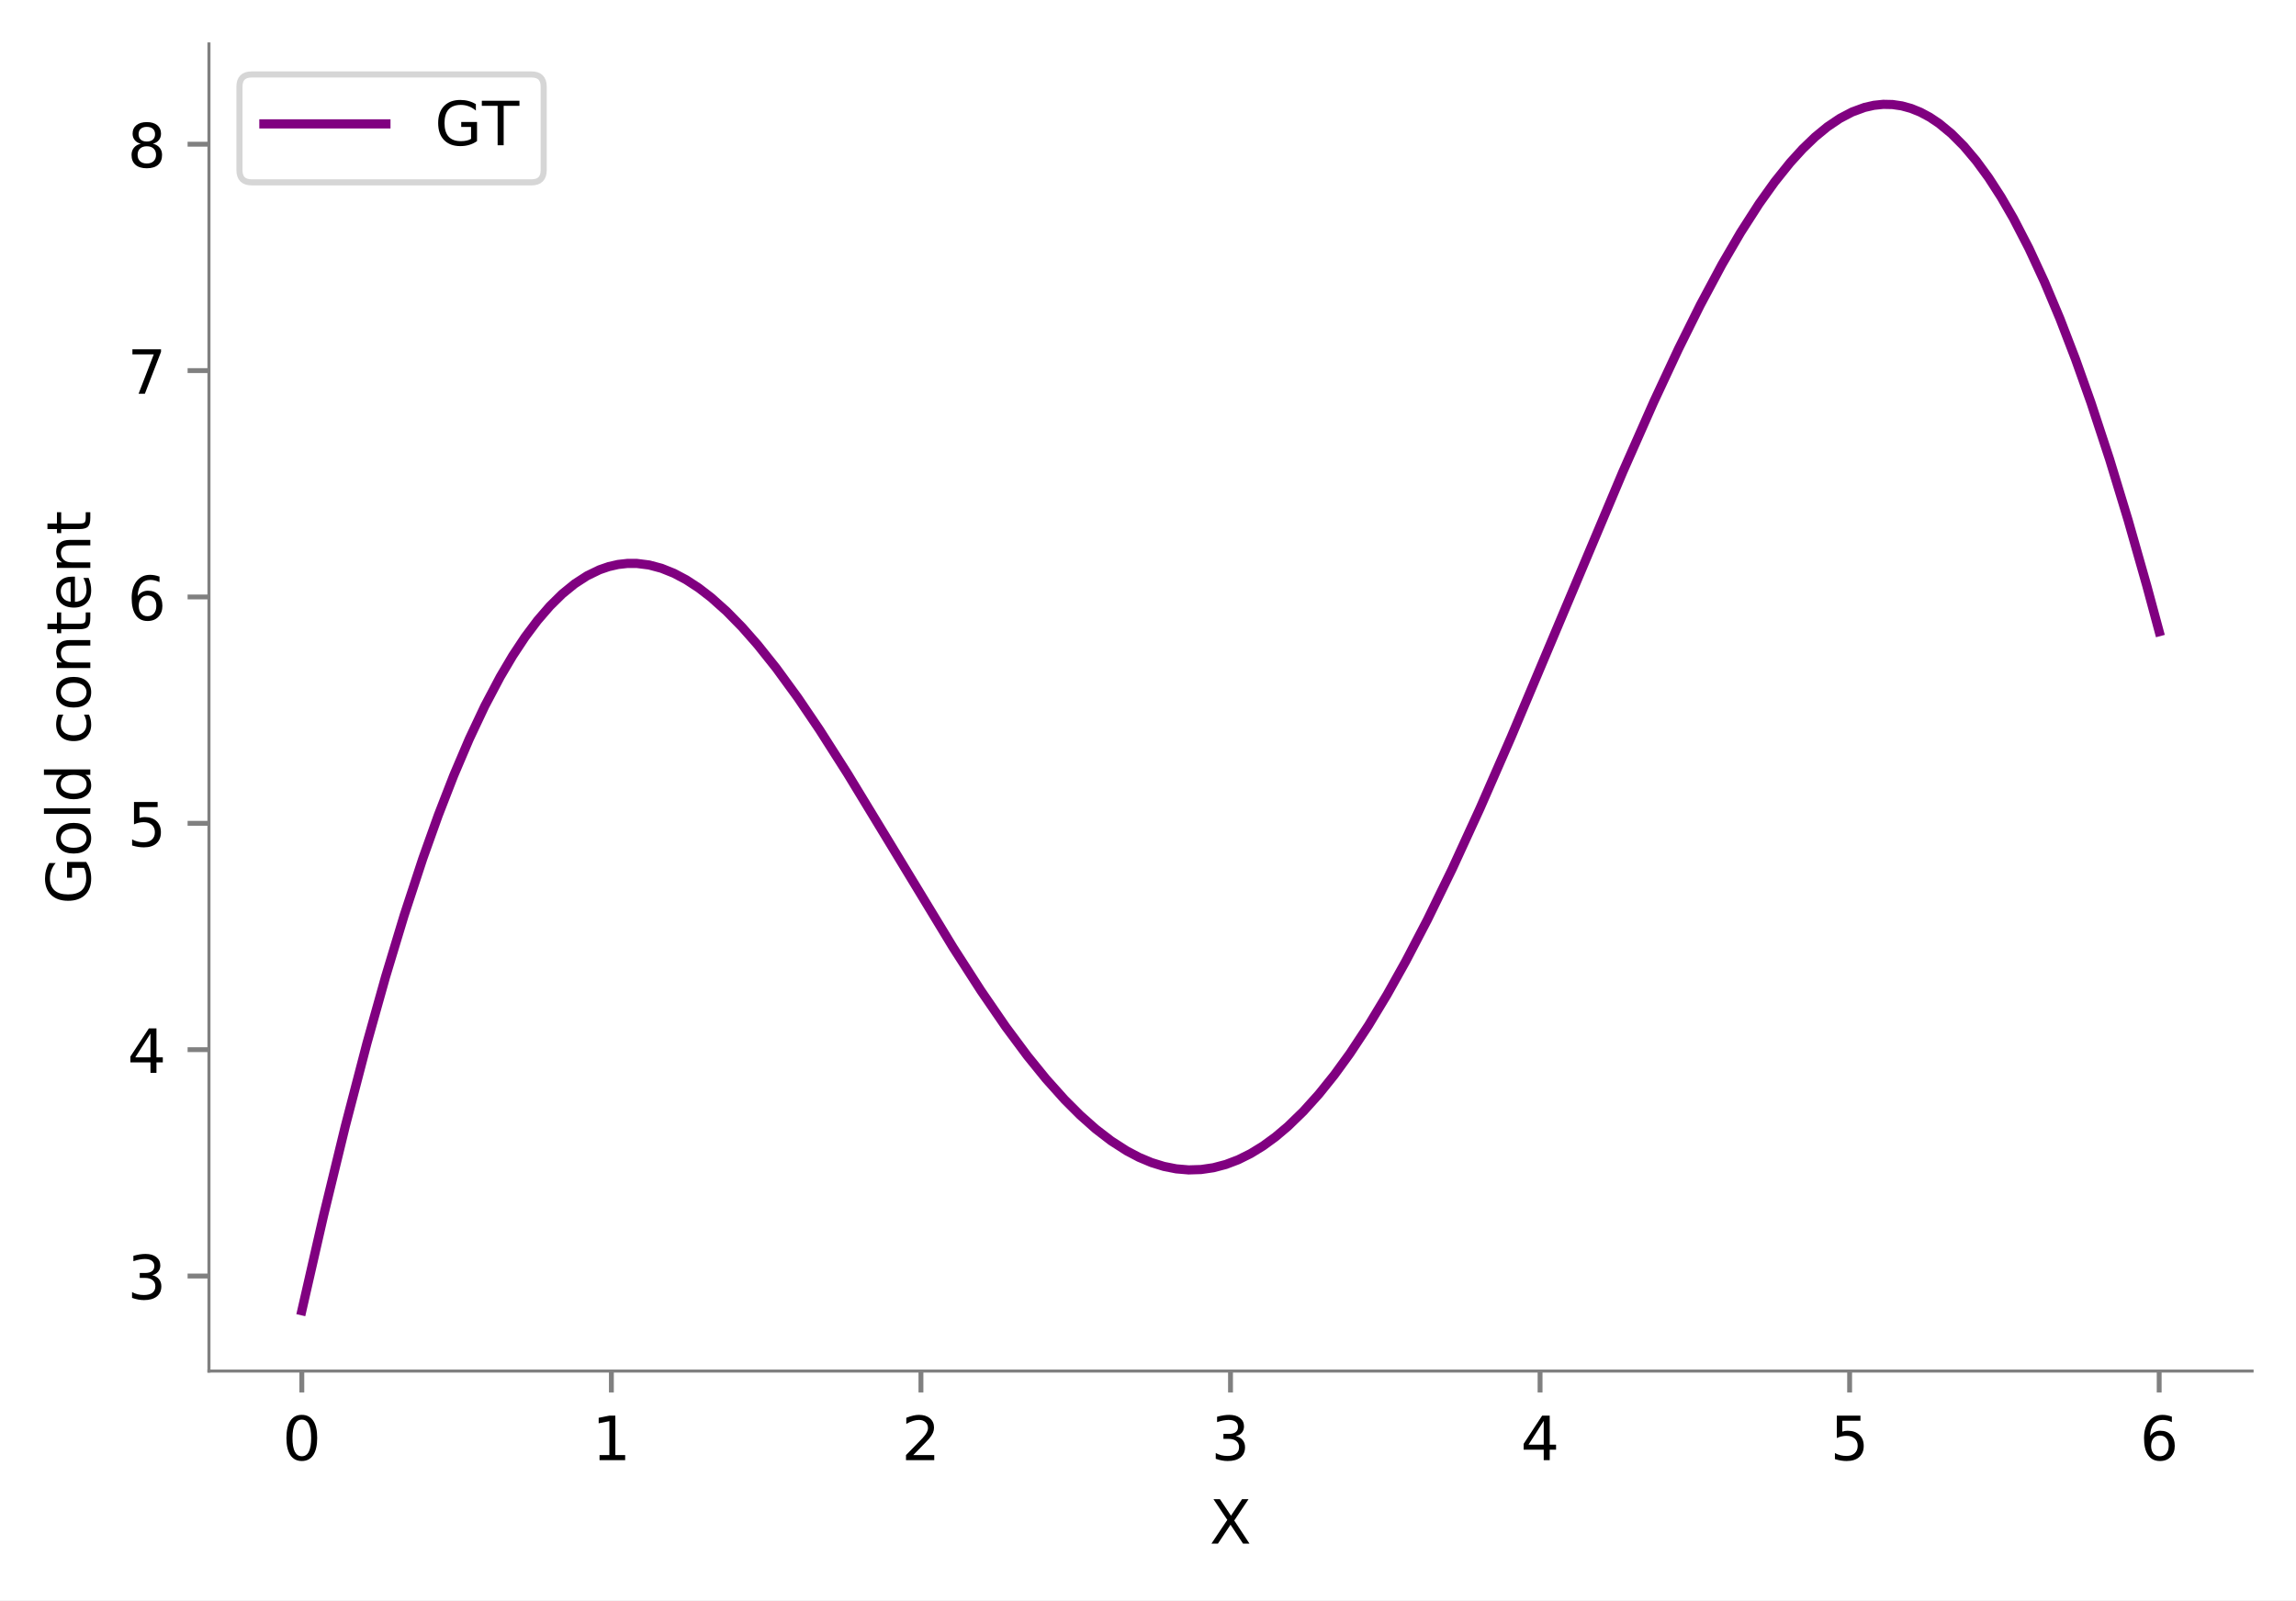
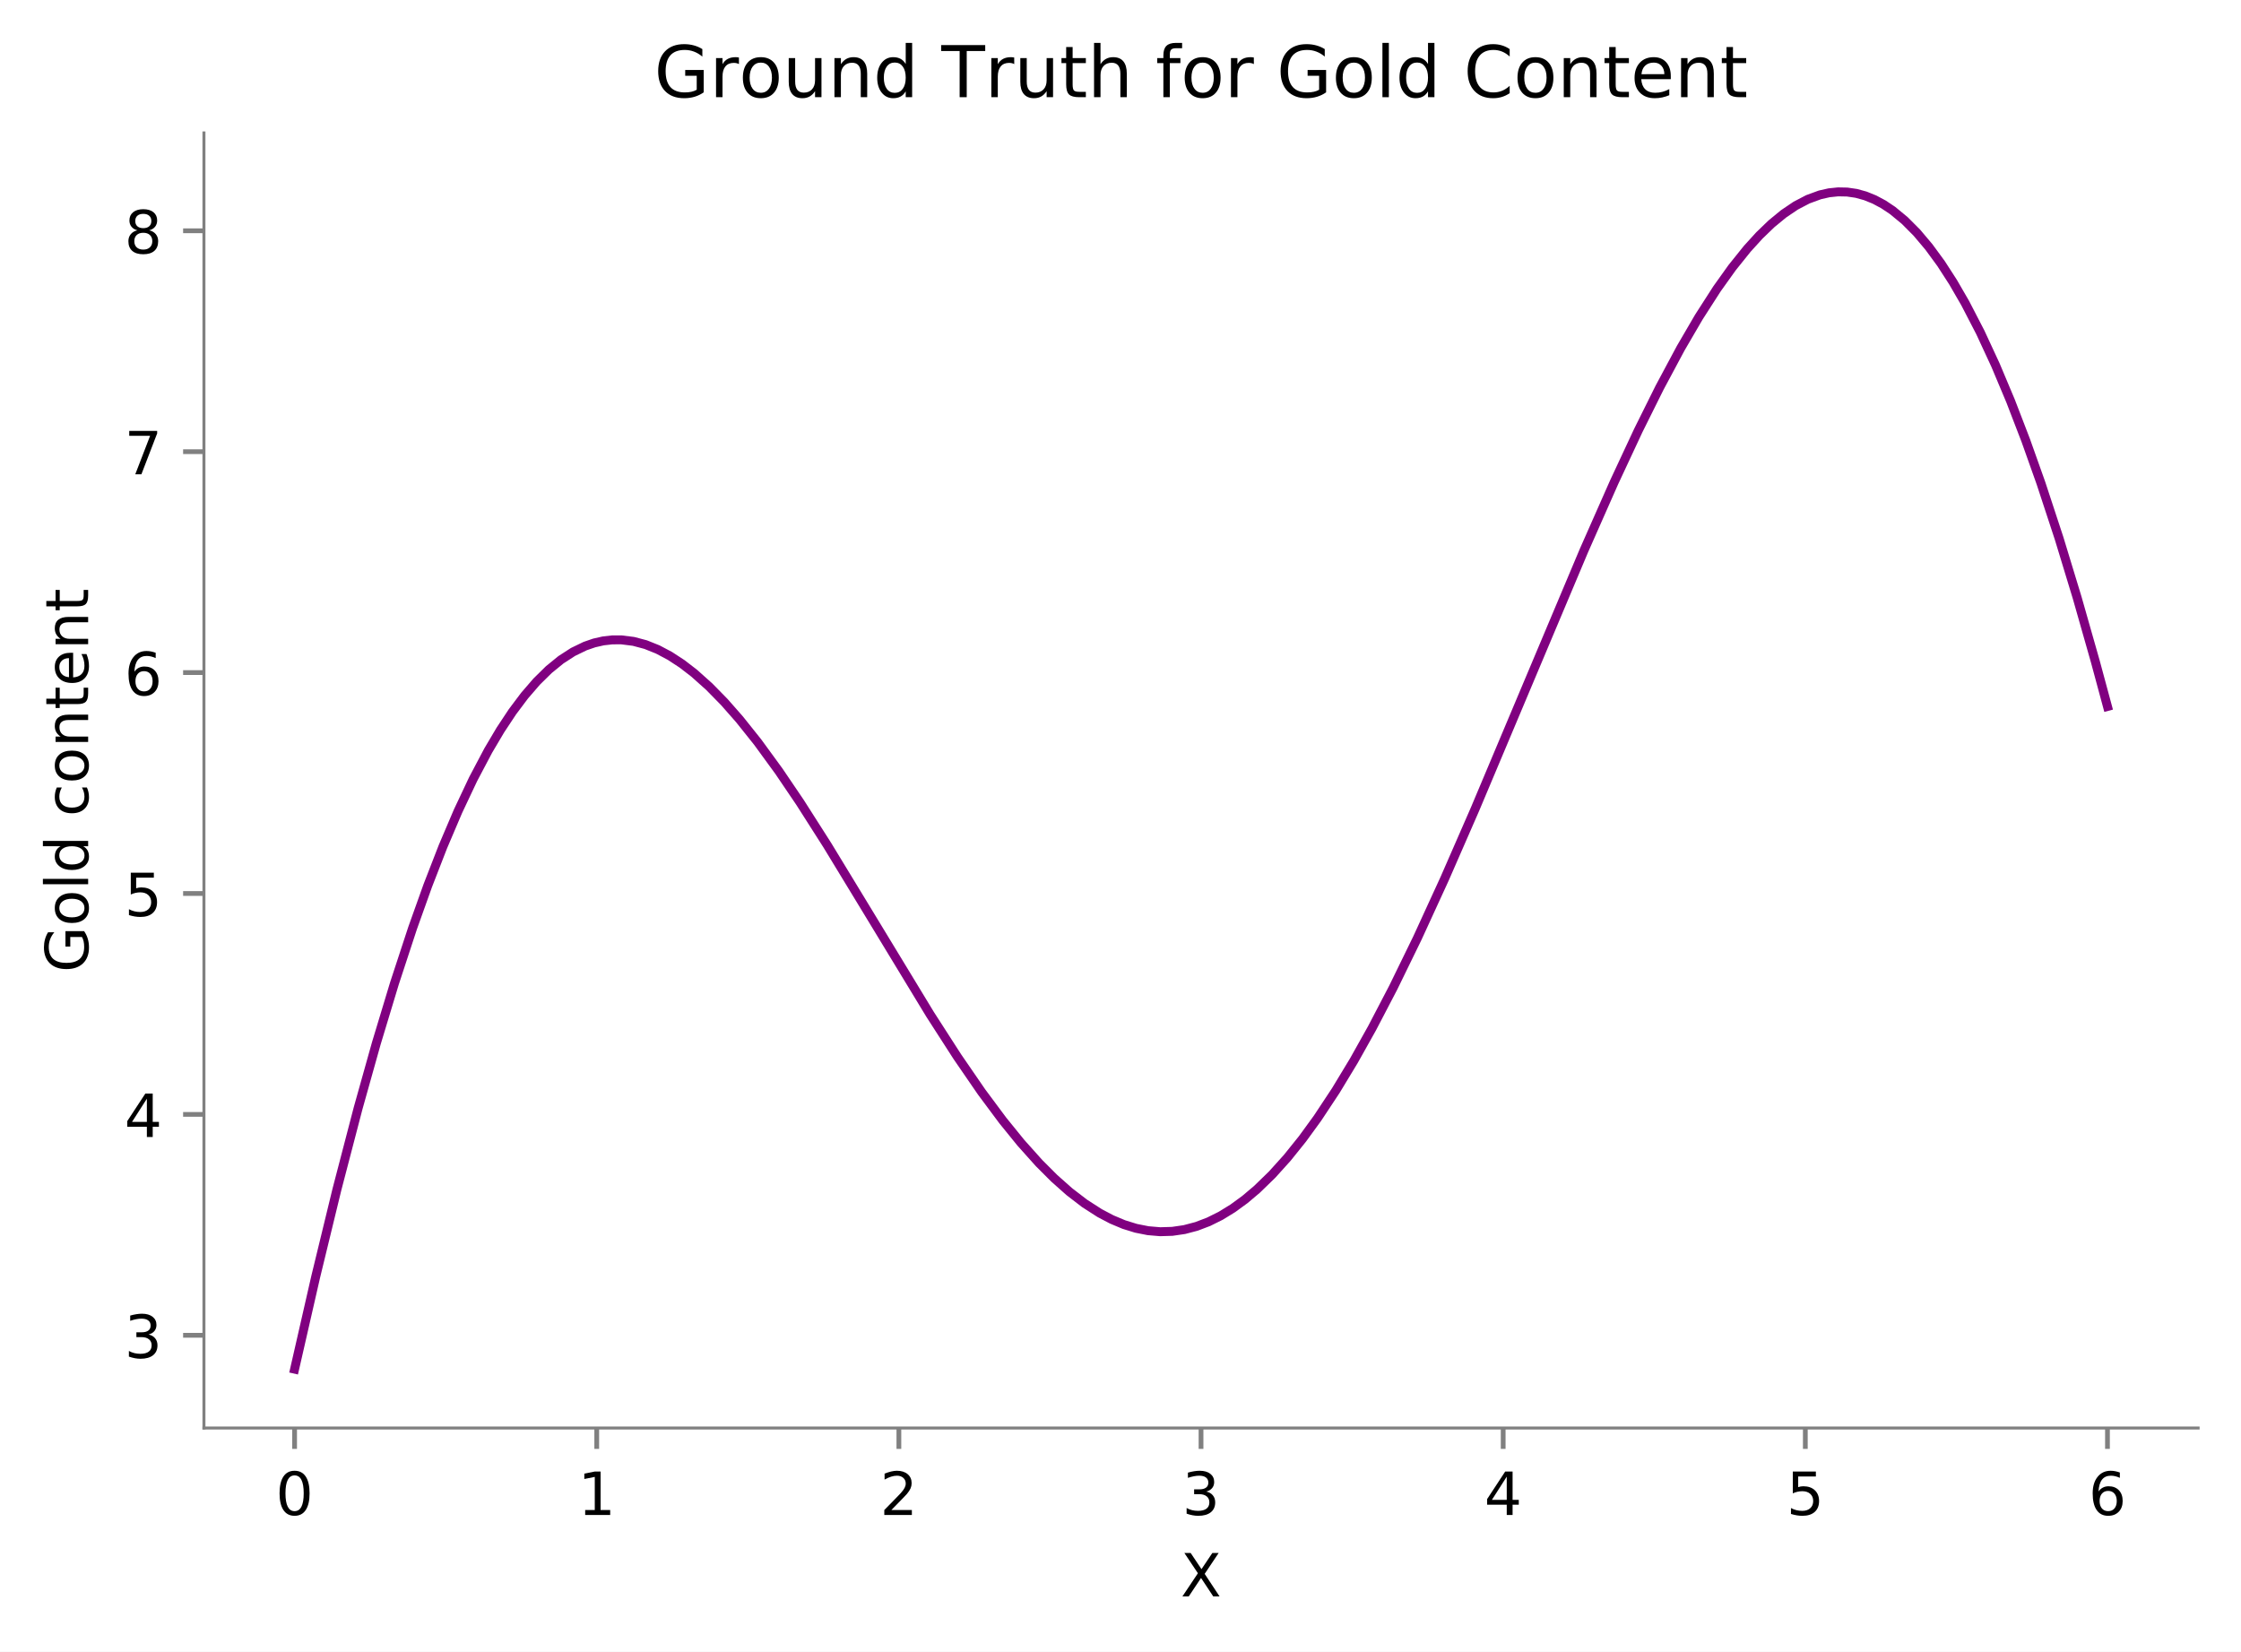
- <svg xmlns="http://www.w3.org/2000/svg" xmlns:xlink="http://www.w3.org/1999/xlink" height="262.196pt" version="1.1" viewBox="0 0 376.241 262.196" width="376.241pt">
+ <svg xmlns="http://www.w3.org/2000/svg" xmlns:xlink="http://www.w3.org/1999/xlink" height="277.314pt" version="1.1" viewBox="0 0 376.241 277.314" width="376.241pt">
  <defs>
    <style type="text/css">
*{stroke-linecap:butt;stroke-linejoin:round;white-space:pre;}
  </style>
  </defs>
  <g id="figure_1">
    <g id="patch_1">
-       <path d="M 0 262.196  L 376.241 262.196  L 376.241 0  L 0 0  z " style="fill:#ffffff;" />
+       <path d="M 0 277.314  L 376.241 277.314  L 376.241 0  L 0 0  z " style="fill:#ffffff;" />
    </g>
    <g id="axes_1">
      <g id="patch_2">
-         <path d="M 34.241 224.64  L 369.041 224.64  L 369.041 7.2  L 34.241 7.2  z " style="fill:#ffffff;" />
+         <path d="M 34.241 239.758  L 369.041 239.758  L 369.041 22.318  L 34.241 22.318  z " style="fill:#ffffff;" />
      </g>
      <g id="matplotlib.axis_1">
        <g id="xtick_1">
          <g id="line2d_1">
            <defs>
-               <path d="M 0 0  L 0 3.5  " id="mffef13cc7d" style="stroke:#808080;stroke-width:0.8;" />
-             </defs>
-             <g>
-               <use style="fill:#808080;stroke:#808080;stroke-width:0.8;" x="49.459" xlink:href="#mffef13cc7d" y="224.64" />
+               <path d="M 0 0  L 0 3.5  " id="m709b59baa9" style="stroke:#808080;stroke-width:0.8;" />
+             </defs>
+             <g>
+               <use style="fill:#808080;stroke:#808080;stroke-width:0.8;" x="49.459" xlink:href="#m709b59baa9" y="239.758" />
            </g>
          </g>
          <g id="text_1">
            <defs>
              <path d="M 31.781 66.406  Q 24.172 66.406 20.328 58.906  Q 16.5 51.422 16.5 36.375  Q 16.5 21.391 20.328 13.891  Q 24.172 6.391 31.781 6.391  Q 39.453 6.391 43.281 13.891  Q 47.125 21.391 47.125 36.375  Q 47.125 51.422 43.281 58.906  Q 39.453 66.406 31.781 66.406  z M 31.781 74.219  Q 44.047 74.219 50.516 64.516  Q 56.984 54.828 56.984 36.375  Q 56.984 17.969 50.516 8.266  Q 44.047 -1.422 31.781 -1.422  Q 19.531 -1.422 13.062 8.266  Q 6.594 17.969 6.594 36.375  Q 6.594 54.828 13.062 64.516  Q 19.531 74.219 31.781 74.219  z " id="DejaVuSans-48" />
            </defs>
-             <g transform="translate(46.27756 239.2384)scale(0.1 -0.1)">
+             <g transform="translate(46.27756 254.3566)scale(0.1 -0.1)">
              <use xlink:href="#DejaVuSans-48" />
            </g>
          </g>
        </g>
        <g id="xtick_2">
          <g id="line2d_2">
            <g>
-               <use style="fill:#808080;stroke:#808080;stroke-width:0.8;" x="100.186" xlink:href="#mffef13cc7d" y="224.64" />
+               <use style="fill:#808080;stroke:#808080;stroke-width:0.8;" x="100.186" xlink:href="#m709b59baa9" y="239.758" />
            </g>
          </g>
          <g id="text_2">
            <defs>
              <path d="M 12.406 8.297  L 28.516 8.297  L 28.516 63.922  L 10.984 60.406  L 10.984 69.391  L 28.422 72.906  L 38.281 72.906  L 38.281 8.297  L 54.391 8.297  L 54.391 0  L 12.406 0  z " id="DejaVuSans-49" />
            </defs>
-             <g transform="translate(97.00483 239.2384)scale(0.1 -0.1)">
+             <g transform="translate(97.00483 254.3566)scale(0.1 -0.1)">
              <use xlink:href="#DejaVuSans-49" />
            </g>
          </g>
        </g>
        <g id="xtick_3">
          <g id="line2d_3">
            <g>
-               <use style="fill:#808080;stroke:#808080;stroke-width:0.8;" x="150.913" xlink:href="#mffef13cc7d" y="224.64" />
+               <use style="fill:#808080;stroke:#808080;stroke-width:0.8;" x="150.913" xlink:href="#m709b59baa9" y="239.758" />
            </g>
          </g>
          <g id="text_3">
            <defs>
              <path d="M 19.188 8.297  L 53.609 8.297  L 53.609 0  L 7.328 0  L 7.328 8.297  Q 12.938 14.109 22.625 23.891  Q 32.328 33.688 34.812 36.531  Q 39.547 41.844 41.422 45.531  Q 43.312 49.219 43.312 52.781  Q 43.312 58.594 39.234 62.25  Q 35.156 65.922 28.609 65.922  Q 23.969 65.922 18.812 64.312  Q 13.672 62.703 7.812 59.422  L 7.812 69.391  Q 13.766 71.781 18.938 73  Q 24.125 74.219 28.422 74.219  Q 39.75 74.219 46.484 68.547  Q 53.219 62.891 53.219 53.422  Q 53.219 48.922 51.531 44.891  Q 49.859 40.875 45.406 35.406  Q 44.188 33.984 37.641 27.219  Q 31.109 20.453 19.188 8.297  z " id="DejaVuSans-50" />
            </defs>
-             <g transform="translate(147.7321 239.2384)scale(0.1 -0.1)">
+             <g transform="translate(147.7321 254.3566)scale(0.1 -0.1)">
              <use xlink:href="#DejaVuSans-50" />
            </g>
          </g>
        </g>
        <g id="xtick_4">
          <g id="line2d_4">
            <g>
-               <use style="fill:#808080;stroke:#808080;stroke-width:0.8;" x="201.641" xlink:href="#mffef13cc7d" y="224.64" />
+               <use style="fill:#808080;stroke:#808080;stroke-width:0.8;" x="201.641" xlink:href="#m709b59baa9" y="239.758" />
            </g>
          </g>
          <g id="text_4">
            <defs>
              <path d="M 40.578 39.312  Q 47.656 37.797 51.625 33  Q 55.609 28.219 55.609 21.188  Q 55.609 10.406 48.188 4.484  Q 40.766 -1.422 27.094 -1.422  Q 22.516 -1.422 17.656 -0.516  Q 12.797 0.391 7.625 2.203  L 7.625 11.719  Q 11.719 9.328 16.594 8.109  Q 21.484 6.891 26.812 6.891  Q 36.078 6.891 40.938 10.547  Q 45.797 14.203 45.797 21.188  Q 45.797 27.641 41.281 31.266  Q 36.766 34.906 28.719 34.906  L 20.219 34.906  L 20.219 43.016  L 29.109 43.016  Q 36.375 43.016 40.234 45.922  Q 44.094 48.828 44.094 54.297  Q 44.094 59.906 40.109 62.906  Q 36.141 65.922 28.719 65.922  Q 24.656 65.922 20.016 65.031  Q 15.375 64.156 9.812 62.312  L 9.812 71.094  Q 15.438 72.656 20.344 73.438  Q 25.25 74.219 29.594 74.219  Q 40.828 74.219 47.359 69.109  Q 53.906 64.016 53.906 55.328  Q 53.906 49.266 50.438 45.094  Q 46.969 40.922 40.578 39.312  z " id="DejaVuSans-51" />
            </defs>
-             <g transform="translate(198.4594 239.2384)scale(0.1 -0.1)">
+             <g transform="translate(198.4594 254.3566)scale(0.1 -0.1)">
              <use xlink:href="#DejaVuSans-51" />
            </g>
          </g>
        </g>
        <g id="xtick_5">
          <g id="line2d_5">
            <g>
-               <use style="fill:#808080;stroke:#808080;stroke-width:0.8;" x="252.368" xlink:href="#mffef13cc7d" y="224.64" />
+               <use style="fill:#808080;stroke:#808080;stroke-width:0.8;" x="252.368" xlink:href="#m709b59baa9" y="239.758" />
            </g>
          </g>
          <g id="text_5">
            <defs>
              <path d="M 37.797 64.312  L 12.891 25.391  L 37.797 25.391  z M 35.203 72.906  L 47.609 72.906  L 47.609 25.391  L 58.016 25.391  L 58.016 17.188  L 47.609 17.188  L 47.609 0  L 37.797 0  L 37.797 17.188  L 4.891 17.188  L 4.891 26.703  z " id="DejaVuSans-52" />
            </defs>
-             <g transform="translate(249.1866 239.2384)scale(0.1 -0.1)">
+             <g transform="translate(249.1866 254.3566)scale(0.1 -0.1)">
              <use xlink:href="#DejaVuSans-52" />
            </g>
          </g>
        </g>
        <g id="xtick_6">
          <g id="line2d_6">
            <g>
-               <use style="fill:#808080;stroke:#808080;stroke-width:0.8;" x="303.095" xlink:href="#mffef13cc7d" y="224.64" />
+               <use style="fill:#808080;stroke:#808080;stroke-width:0.8;" x="303.095" xlink:href="#m709b59baa9" y="239.758" />
            </g>
          </g>
          <g id="text_6">
            <defs>
              <path d="M 10.797 72.906  L 49.516 72.906  L 49.516 64.594  L 19.828 64.594  L 19.828 46.734  Q 21.969 47.469 24.109 47.828  Q 26.266 48.188 28.422 48.188  Q 40.625 48.188 47.75 41.5  Q 54.891 34.812 54.891 23.391  Q 54.891 11.625 47.562 5.094  Q 40.234 -1.422 26.906 -1.422  Q 22.312 -1.422 17.547 -0.641  Q 12.797 0.141 7.719 1.703  L 7.719 11.625  Q 12.109 9.234 16.797 8.062  Q 21.484 6.891 26.703 6.891  Q 35.156 6.891 40.078 11.328  Q 45.016 15.766 45.016 23.391  Q 45.016 31 40.078 35.438  Q 35.156 39.891 26.703 39.891  Q 22.75 39.891 18.812 39.016  Q 14.891 38.141 10.797 36.281  z " id="DejaVuSans-53" />
            </defs>
-             <g transform="translate(299.9139 239.2384)scale(0.1 -0.1)">
+             <g transform="translate(299.9139 254.3566)scale(0.1 -0.1)">
              <use xlink:href="#DejaVuSans-53" />
            </g>
          </g>
        </g>
        <g id="xtick_7">
          <g id="line2d_7">
            <g>
-               <use style="fill:#808080;stroke:#808080;stroke-width:0.8;" x="353.822" xlink:href="#mffef13cc7d" y="224.64" />
+               <use style="fill:#808080;stroke:#808080;stroke-width:0.8;" x="353.822" xlink:href="#m709b59baa9" y="239.758" />
            </g>
          </g>
          <g id="text_7">
            <defs>
              <path d="M 33.016 40.375  Q 26.375 40.375 22.484 35.828  Q 18.609 31.297 18.609 23.391  Q 18.609 15.531 22.484 10.953  Q 26.375 6.391 33.016 6.391  Q 39.656 6.391 43.531 10.953  Q 47.406 15.531 47.406 23.391  Q 47.406 31.297 43.531 35.828  Q 39.656 40.375 33.016 40.375  z M 52.594 71.297  L 52.594 62.312  Q 48.875 64.062 45.094 64.984  Q 41.312 65.922 37.594 65.922  Q 27.828 65.922 22.672 59.328  Q 17.531 52.734 16.797 39.406  Q 19.672 43.656 24.016 45.922  Q 28.375 48.188 33.594 48.188  Q 44.578 48.188 50.953 41.516  Q 57.328 34.859 57.328 23.391  Q 57.328 12.156 50.688 5.359  Q 44.047 -1.422 33.016 -1.422  Q 20.359 -1.422 13.672 8.266  Q 6.984 17.969 6.984 36.375  Q 6.984 53.656 15.188 63.938  Q 23.391 74.219 37.203 74.219  Q 40.922 74.219 44.703 73.484  Q 48.484 72.75 52.594 71.297  z " id="DejaVuSans-54" />
            </defs>
-             <g transform="translate(350.6412 239.2384)scale(0.1 -0.1)">
+             <g transform="translate(350.6412 254.3566)scale(0.1 -0.1)">
              <use xlink:href="#DejaVuSans-54" />
            </g>
          </g>
        </g>
        <g id="text_8">
          <defs>
            <path d="M 6.297 72.906  L 16.891 72.906  L 35.016 45.797  L 53.219 72.906  L 63.812 72.906  L 40.375 37.891  L 65.375 0  L 54.781 0  L 34.281 31  L 13.625 0  L 2.984 0  L 29 38.922  z " id="DejaVuSans-88" />
          </defs>
-           <g transform="translate(198.2156 252.9166)scale(0.1 -0.1)">
+           <g transform="translate(198.2156 268.0347)scale(0.1 -0.1)">
            <use xlink:href="#DejaVuSans-88" />
          </g>
        </g>
      </g>
      <g id="matplotlib.axis_2">
        <g id="ytick_1">
          <g id="line2d_8">
            <defs>
-               <path d="M 0 0  L -3.5 0  " id="m8a10188e35" style="stroke:#808080;stroke-width:0.8;" />
-             </defs>
-             <g>
-               <use style="fill:#808080;stroke:#808080;stroke-width:0.8;" x="34.241" xlink:href="#m8a10188e35" y="209.071" />
+               <path d="M 0 0  L -3.5 0  " id="mc98c05a1e4" style="stroke:#808080;stroke-width:0.8;" />
+             </defs>
+             <g>
+               <use style="fill:#808080;stroke:#808080;stroke-width:0.8;" x="34.241" xlink:href="#mc98c05a1e4" y="224.19" />
            </g>
          </g>
          <g id="text_9">
-             <g transform="translate(20.87813 212.8707)scale(0.1 -0.1)">
+             <g transform="translate(20.87813 227.9888)scale(0.1 -0.1)">
              <use xlink:href="#DejaVuSans-51" />
            </g>
          </g>
        </g>
        <g id="ytick_2">
          <g id="line2d_9">
            <g>
-               <use style="fill:#808080;stroke:#808080;stroke-width:0.8;" x="34.241" xlink:href="#m8a10188e35" y="171.983" />
+               <use style="fill:#808080;stroke:#808080;stroke-width:0.8;" x="34.241" xlink:href="#mc98c05a1e4" y="187.101" />
            </g>
          </g>
          <g id="text_10">
-             <g transform="translate(20.87813 175.7821)scale(0.1 -0.1)">
+             <g transform="translate(20.87813 190.9002)scale(0.1 -0.1)">
              <use xlink:href="#DejaVuSans-52" />
            </g>
          </g>
        </g>
        <g id="ytick_3">
          <g id="line2d_10">
            <g>
-               <use style="fill:#808080;stroke:#808080;stroke-width:0.8;" x="34.241" xlink:href="#m8a10188e35" y="134.894" />
+               <use style="fill:#808080;stroke:#808080;stroke-width:0.8;" x="34.241" xlink:href="#mc98c05a1e4" y="150.012" />
            </g>
          </g>
          <g id="text_11">
-             <g transform="translate(20.87813 138.6936)scale(0.1 -0.1)">
+             <g transform="translate(20.87813 153.8117)scale(0.1 -0.1)">
              <use xlink:href="#DejaVuSans-53" />
            </g>
          </g>
        </g>
        <g id="ytick_4">
          <g id="line2d_11">
            <g>
-               <use style="fill:#808080;stroke:#808080;stroke-width:0.8;" x="34.241" xlink:href="#m8a10188e35" y="97.806" />
+               <use style="fill:#808080;stroke:#808080;stroke-width:0.8;" x="34.241" xlink:href="#mc98c05a1e4" y="112.924" />
            </g>
          </g>
          <g id="text_12">
-             <g transform="translate(20.87813 101.605)scale(0.1 -0.1)">
+             <g transform="translate(20.87813 116.7232)scale(0.1 -0.1)">
              <use xlink:href="#DejaVuSans-54" />
            </g>
          </g>
        </g>
        <g id="ytick_5">
          <g id="line2d_12">
            <g>
-               <use style="fill:#808080;stroke:#808080;stroke-width:0.8;" x="34.241" xlink:href="#m8a10188e35" y="60.717" />
+               <use style="fill:#808080;stroke:#808080;stroke-width:0.8;" x="34.241" xlink:href="#mc98c05a1e4" y="75.835" />
            </g>
          </g>
          <g id="text_13">
            <defs>
              <path d="M 8.203 72.906  L 55.078 72.906  L 55.078 68.703  L 28.609 0  L 18.312 0  L 43.219 64.594  L 8.203 64.594  z " id="DejaVuSans-55" />
            </defs>
-             <g transform="translate(20.87813 64.5165)scale(0.1 -0.1)">
+             <g transform="translate(20.87813 79.63462)scale(0.1 -0.1)">
              <use xlink:href="#DejaVuSans-55" />
            </g>
          </g>
        </g>
        <g id="ytick_6">
          <g id="line2d_13">
            <g>
-               <use style="fill:#808080;stroke:#808080;stroke-width:0.8;" x="34.241" xlink:href="#m8a10188e35" y="23.629" />
+               <use style="fill:#808080;stroke:#808080;stroke-width:0.8;" x="34.241" xlink:href="#mc98c05a1e4" y="38.747" />
            </g>
          </g>
          <g id="text_14">
            <defs>
              <path d="M 31.781 34.625  Q 24.75 34.625 20.719 30.859  Q 16.703 27.094 16.703 20.516  Q 16.703 13.922 20.719 10.156  Q 24.75 6.391 31.781 6.391  Q 38.812 6.391 42.859 10.172  Q 46.922 13.969 46.922 20.516  Q 46.922 27.094 42.891 30.859  Q 38.875 34.625 31.781 34.625  z M 21.922 38.812  Q 15.578 40.375 12.031 44.719  Q 8.5 49.078 8.5 55.328  Q 8.5 64.062 14.719 69.141  Q 20.953 74.219 31.781 74.219  Q 42.672 74.219 48.875 69.141  Q 55.078 64.062 55.078 55.328  Q 55.078 49.078 51.531 44.719  Q 48 40.375 41.703 38.812  Q 48.828 37.156 52.797 32.312  Q 56.781 27.484 56.781 20.516  Q 56.781 9.906 50.312 4.234  Q 43.844 -1.422 31.781 -1.422  Q 19.734 -1.422 13.25 4.234  Q 6.781 9.906 6.781 20.516  Q 6.781 27.484 10.781 32.312  Q 14.797 37.156 21.922 38.812  z M 18.312 54.391  Q 18.312 48.734 21.844 45.562  Q 25.391 42.391 31.781 42.391  Q 38.141 42.391 41.719 45.562  Q 45.312 48.734 45.312 54.391  Q 45.312 60.062 41.719 63.234  Q 38.141 66.406 31.781 66.406  Q 25.391 66.406 21.844 63.234  Q 18.312 60.062 18.312 54.391  z " id="DejaVuSans-56" />
            </defs>
-             <g transform="translate(20.87813 27.42796)scale(0.1 -0.1)">
+             <g transform="translate(20.87813 42.54608)scale(0.1 -0.1)">
              <use xlink:href="#DejaVuSans-56" />
            </g>
          </g>
        </g>
        <g id="text_15">
          <defs>
            <path d="M 59.516 10.406  L 59.516 29.984  L 43.406 29.984  L 43.406 38.094  L 69.281 38.094  L 69.281 6.781  Q 63.578 2.734 56.688 0.656  Q 49.812 -1.422 42 -1.422  Q 24.906 -1.422 15.25 8.562  Q 5.609 18.562 5.609 36.375  Q 5.609 54.25 15.25 64.234  Q 24.906 74.219 42 74.219  Q 49.125 74.219 55.547 72.453  Q 61.969 70.703 67.391 67.281  L 67.391 56.781  Q 61.922 61.422 55.766 63.766  Q 49.609 66.109 42.828 66.109  Q 29.438 66.109 22.719 58.641  Q 16.016 51.172 16.016 36.375  Q 16.016 21.625 22.719 14.156  Q 29.438 6.688 42.828 6.688  Q 48.047 6.688 52.141 7.594  Q 56.25 8.5 59.516 10.406  z " id="DejaVuSans-71" />
            <path d="M 30.609 48.391  Q 23.391 48.391 19.188 42.75  Q 14.984 37.109 14.984 27.297  Q 14.984 17.484 19.156 11.844  Q 23.344 6.203 30.609 6.203  Q 37.797 6.203 41.984 11.859  Q 46.188 17.531 46.188 27.297  Q 46.188 37.016 41.984 42.703  Q 37.797 48.391 30.609 48.391  z M 30.609 56  Q 42.328 56 49.016 48.375  Q 55.719 40.766 55.719 27.297  Q 55.719 13.875 49.016 6.219  Q 42.328 -1.422 30.609 -1.422  Q 18.844 -1.422 12.172 6.219  Q 5.516 13.875 5.516 27.297  Q 5.516 40.766 12.172 48.375  Q 18.844 56 30.609 56  z " id="DejaVuSans-111" />
            <path d="M 9.422 75.984  L 18.406 75.984  L 18.406 0  L 9.422 0  z " id="DejaVuSans-108" />
            <path d="M 45.406 46.391  L 45.406 75.984  L 54.391 75.984  L 54.391 0  L 45.406 0  L 45.406 8.203  Q 42.578 3.328 38.25 0.953  Q 33.938 -1.422 27.875 -1.422  Q 17.969 -1.422 11.734 6.484  Q 5.516 14.406 5.516 27.297  Q 5.516 40.188 11.734 48.094  Q 17.969 56 27.875 56  Q 33.938 56 38.25 53.625  Q 42.578 51.266 45.406 46.391  z M 14.797 27.297  Q 14.797 17.391 18.875 11.75  Q 22.953 6.109 30.078 6.109  Q 37.203 6.109 41.297 11.75  Q 45.406 17.391 45.406 27.297  Q 45.406 37.203 41.297 42.844  Q 37.203 48.484 30.078 48.484  Q 22.953 48.484 18.875 42.844  Q 14.797 37.203 14.797 27.297  z " id="DejaVuSans-100" />
            <path id="DejaVuSans-32" />
            <path d="M 48.781 52.594  L 48.781 44.188  Q 44.969 46.297 41.141 47.344  Q 37.312 48.391 33.406 48.391  Q 24.656 48.391 19.812 42.844  Q 14.984 37.312 14.984 27.297  Q 14.984 17.281 19.812 11.734  Q 24.656 6.203 33.406 6.203  Q 37.312 6.203 41.141 7.25  Q 44.969 8.297 48.781 10.406  L 48.781 2.094  Q 45.016 0.344 40.984 -0.531  Q 36.969 -1.422 32.422 -1.422  Q 20.062 -1.422 12.781 6.344  Q 5.516 14.109 5.516 27.297  Q 5.516 40.672 12.859 48.328  Q 20.219 56 33.016 56  Q 37.156 56 41.109 55.141  Q 45.062 54.297 48.781 52.594  z " id="DejaVuSans-99" />
            <path d="M 54.891 33.016  L 54.891 0  L 45.906 0  L 45.906 32.719  Q 45.906 40.484 42.875 44.328  Q 39.844 48.188 33.797 48.188  Q 26.516 48.188 22.312 43.547  Q 18.109 38.922 18.109 30.906  L 18.109 0  L 9.078 0  L 9.078 54.688  L 18.109 54.688  L 18.109 46.188  Q 21.344 51.125 25.703 53.562  Q 30.078 56 35.797 56  Q 45.219 56 50.047 50.172  Q 54.891 44.344 54.891 33.016  z " id="DejaVuSans-110" />
            <path d="M 18.312 70.219  L 18.312 54.688  L 36.812 54.688  L 36.812 47.703  L 18.312 47.703  L 18.312 18.016  Q 18.312 11.328 20.141 9.422  Q 21.969 7.516 27.594 7.516  L 36.812 7.516  L 36.812 0  L 27.594 0  Q 17.188 0 13.234 3.875  Q 9.281 7.766 9.281 18.016  L 9.281 47.703  L 2.688 47.703  L 2.688 54.688  L 9.281 54.688  L 9.281 70.219  z " id="DejaVuSans-116" />
            <path d="M 56.203 29.594  L 56.203 25.203  L 14.891 25.203  Q 15.484 15.922 20.484 11.062  Q 25.484 6.203 34.422 6.203  Q 39.594 6.203 44.453 7.469  Q 49.312 8.734 54.109 11.281  L 54.109 2.781  Q 49.266 0.734 44.188 -0.344  Q 39.109 -1.422 33.891 -1.422  Q 20.797 -1.422 13.156 6.188  Q 5.516 13.812 5.516 26.812  Q 5.516 40.234 12.766 48.109  Q 20.016 56 32.328 56  Q 43.359 56 49.781 48.891  Q 56.203 41.797 56.203 29.594  z M 47.219 32.234  Q 47.125 39.594 43.094 43.984  Q 39.062 48.391 32.422 48.391  Q 24.906 48.391 20.391 44.141  Q 15.875 39.891 15.188 32.172  z " id="DejaVuSans-101" />
          </defs>
-           <g transform="translate(14.79844 148.1489)rotate(-90)scale(0.1 -0.1)">
+           <g transform="translate(14.79844 163.267)rotate(-90)scale(0.1 -0.1)">
            <use xlink:href="#DejaVuSans-71" />
            <use x="77.49" xlink:href="#DejaVuSans-111" />
            <use x="138.672" xlink:href="#DejaVuSans-108" />
            <use x="166.455" xlink:href="#DejaVuSans-100" />
            <use x="229.932" xlink:href="#DejaVuSans-32" />
            <use x="261.719" xlink:href="#DejaVuSans-99" />
            <use x="316.699" xlink:href="#DejaVuSans-111" />
            <use x="377.881" xlink:href="#DejaVuSans-110" />
            <use x="441.26" xlink:href="#DejaVuSans-116" />
            <use x="480.469" xlink:href="#DejaVuSans-101" />
            <use x="541.992" xlink:href="#DejaVuSans-110" />
            <use x="605.371" xlink:href="#DejaVuSans-116" />
          </g>
        </g>
      </g>
      <g id="line2d_14">
-         <path clip-path="url(#pa614bddfee)" d="M 49.459 214.756  L 53.016 199.192  L 56.572 184.564  L 60.129 170.926  L 63.178 160.059  L 66.227 149.975  L 69.275 140.693  L 71.816 133.581  L 74.357 127.042  L 76.897 121.079  L 79.438 115.692  L 81.978 110.882  L 84.011 107.447  L 86.043 104.377  L 88.076 101.667  L 90.108 99.314  L 92.141 97.312  L 94.173 95.657  L 96.206 94.341  L 98.238 93.357  L 99.763 92.832  L 101.287 92.485  L 102.811 92.314  L 104.336 92.313  L 106.368 92.569  L 108.401 93.111  L 110.433 93.927  L 112.466 95.005  L 114.498 96.333  L 116.531 97.898  L 119.071 100.168  L 121.612 102.762  L 124.152 105.651  L 127.201 109.47  L 130.758 114.345  L 134.315 119.597  L 138.888 126.769  L 145.493 137.629  L 156.164 155.207  L 160.737 162.31  L 164.802 168.224  L 168.359 173.006  L 171.408 176.764  L 174.456 180.168  L 176.997 182.71  L 179.537 184.966  L 182.078 186.918  L 184.619 188.553  L 186.651 189.624  L 188.684 190.477  L 190.716 191.107  L 192.749 191.51  L 194.781 191.683  L 196.813 191.621  L 198.846 191.324  L 200.878 190.789  L 202.911 190.016  L 204.943 189.006  L 206.976 187.758  L 209.008 186.274  L 211.041 184.558  L 213.581 182.09  L 216.122 179.27  L 218.663 176.108  L 221.203 172.615  L 224.252 168.006  L 227.301 162.966  L 230.349 157.522  L 233.906 150.705  L 237.971 142.368  L 242.544 132.404  L 247.625 120.773  L 255.247 102.673  L 265.918 77.34  L 270.999 65.844  L 275.064 57.137  L 278.621 49.979  L 282.178 43.335  L 285.226 38.108  L 288.275 33.361  L 290.816 29.806  L 293.356 26.641  L 295.389 24.407  L 297.421 22.449  L 299.454 20.78  L 301.486 19.408  L 303.519 18.345  L 305.551 17.599  L 307.075 17.254  L 308.6 17.095  L 310.124 17.126  L 311.649 17.349  L 313.173 17.768  L 314.697 18.385  L 316.222 19.202  L 317.746 20.221  L 319.778 21.897  L 321.811 23.938  L 323.843 26.346  L 325.876 29.122  L 327.908 32.269  L 329.941 35.784  L 332.481 40.695  L 335.022 46.177  L 337.563 52.223  L 340.103 58.824  L 342.644 65.969  L 345.693 75.243  L 348.741 85.254  L 351.79 95.971  L 353.822 103.491  L 353.822 103.491  " style="fill:none;stroke:#800080;stroke-linecap:square;stroke-width:1.5;" />
+         <path clip-path="url(#p1990b49ddf)" d="M 49.459 229.874  L 53.016 214.31  L 56.572 199.682  L 60.129 186.045  L 63.178 175.177  L 66.227 165.093  L 69.275 155.811  L 71.816 148.7  L 74.357 142.16  L 76.897 136.197  L 79.438 130.81  L 81.978 126  L 84.011 122.565  L 86.043 119.495  L 88.076 116.785  L 90.108 114.432  L 92.141 112.43  L 94.173 110.775  L 96.206 109.459  L 98.238 108.475  L 99.763 107.95  L 101.287 107.603  L 102.811 107.432  L 104.336 107.431  L 106.368 107.687  L 108.401 108.229  L 110.433 109.045  L 112.466 110.123  L 114.498 111.451  L 116.531 113.017  L 119.071 115.287  L 121.612 117.88  L 124.152 120.77  L 127.201 124.588  L 130.758 129.464  L 134.315 134.715  L 138.888 141.887  L 145.493 152.747  L 156.164 170.325  L 160.737 177.428  L 164.802 183.342  L 168.359 188.124  L 171.408 191.882  L 174.456 195.286  L 176.997 197.828  L 179.537 200.084  L 182.078 202.037  L 184.619 203.672  L 186.651 204.742  L 188.684 205.595  L 190.716 206.225  L 192.749 206.628  L 194.781 206.801  L 196.813 206.739  L 198.846 206.442  L 200.878 205.907  L 202.911 205.134  L 204.943 204.124  L 206.976 202.876  L 209.008 201.393  L 211.041 199.676  L 213.581 197.208  L 216.122 194.388  L 218.663 191.226  L 221.203 187.734  L 224.252 183.125  L 227.301 178.084  L 230.349 172.64  L 233.906 165.823  L 237.971 157.486  L 242.544 147.522  L 247.625 135.891  L 255.247 117.791  L 265.918 92.458  L 270.999 80.963  L 275.064 72.255  L 278.621 65.098  L 282.178 58.453  L 285.226 53.226  L 288.275 48.479  L 290.816 44.924  L 293.356 41.76  L 295.389 39.525  L 297.421 37.567  L 299.454 35.898  L 301.486 34.526  L 303.519 33.463  L 305.551 32.717  L 307.075 32.372  L 308.6 32.213  L 310.124 32.244  L 311.649 32.467  L 313.173 32.887  L 314.697 33.504  L 316.222 34.321  L 317.746 35.34  L 319.778 37.015  L 321.811 39.056  L 323.843 41.464  L 325.876 44.24  L 327.908 47.387  L 329.941 50.902  L 332.481 55.813  L 335.022 61.295  L 337.563 67.341  L 340.103 73.942  L 342.644 81.087  L 345.693 90.361  L 348.741 100.372  L 351.79 111.089  L 353.822 118.609  L 353.822 118.609  " style="fill:none;stroke:#800080;stroke-linecap:square;stroke-width:1.5;" />
      </g>
      <g id="patch_3">
-         <path d="M 34.241 224.64  L 34.241 7.2  " style="fill:none;stroke:#808080;stroke-linecap:square;stroke-linejoin:miter;stroke-width:0.5;" />
+         <path d="M 34.241 239.758  L 34.241 22.318  " style="fill:none;stroke:#808080;stroke-linecap:square;stroke-linejoin:miter;stroke-width:0.5;" />
      </g>
      <g id="patch_4">
-         <path d="M 34.241 224.64  L 369.041 224.64  " style="fill:none;stroke:#808080;stroke-linecap:square;stroke-linejoin:miter;stroke-width:0.5;" />
-       </g>
-       <g id="legend_1">
-         <g id="patch_5">
-           <path d="M 41.241 29.878  L 87.092 29.878  Q 89.092 29.878 89.092 27.878  L 89.092 14.2  Q 89.092 12.2 87.092 12.2  L 41.241 12.2  Q 39.241 12.2 39.241 14.2  L 39.241 27.878  Q 39.241 29.878 41.241 29.878  z " style="fill:#ffffff;opacity:0.8;stroke:#cccccc;stroke-linejoin:miter;" />
-         </g>
-         <g id="line2d_15">
-           <path d="M 43.241 20.298  L 63.241 20.298  " style="fill:none;stroke:#800080;stroke-linecap:square;stroke-width:1.5;" />
-         </g>
-         <g id="line2d_16" />
-         <g id="text_16">
-           <defs>
-             <path d="M -0.297 72.906  L 61.375 72.906  L 61.375 64.594  L 35.5 64.594  L 35.5 0  L 25.594 0  L 25.594 64.594  L -0.297 64.594  z " id="DejaVuSans-84" />
-           </defs>
-           <g transform="translate(71.24062 23.79844)scale(0.1 -0.1)">
-             <use xlink:href="#DejaVuSans-71" />
-             <use x="77.443" xlink:href="#DejaVuSans-84" />
-           </g>
+         <path d="M 34.241 239.758  L 369.041 239.758  " style="fill:none;stroke:#808080;stroke-linecap:square;stroke-linejoin:miter;stroke-width:0.5;" />
+       </g>
+       <g id="text_16">
+         <defs>
+           <path d="M 41.109 46.297  Q 39.594 47.172 37.812 47.578  Q 36.031 48 33.891 48  Q 26.266 48 22.188 43.047  Q 18.109 38.094 18.109 28.812  L 18.109 0  L 9.078 0  L 9.078 54.688  L 18.109 54.688  L 18.109 46.188  Q 20.953 51.172 25.484 53.578  Q 30.031 56 36.531 56  Q 37.453 56 38.578 55.875  Q 39.703 55.766 41.062 55.516  z " id="DejaVuSans-114" />
+           <path d="M 8.5 21.578  L 8.5 54.688  L 17.484 54.688  L 17.484 21.922  Q 17.484 14.156 20.5 10.266  Q 23.531 6.391 29.594 6.391  Q 36.859 6.391 41.078 11.031  Q 45.312 15.672 45.312 23.688  L 45.312 54.688  L 54.297 54.688  L 54.297 0  L 45.312 0  L 45.312 8.406  Q 42.047 3.422 37.719 1  Q 33.406 -1.422 27.688 -1.422  Q 18.266 -1.422 13.375 4.438  Q 8.5 10.297 8.5 21.578  z M 31.109 56  z " id="DejaVuSans-117" />
+           <path d="M -0.297 72.906  L 61.375 72.906  L 61.375 64.594  L 35.5 64.594  L 35.5 0  L 25.594 0  L 25.594 64.594  L -0.297 64.594  z " id="DejaVuSans-84" />
+           <path d="M 54.891 33.016  L 54.891 0  L 45.906 0  L 45.906 32.719  Q 45.906 40.484 42.875 44.328  Q 39.844 48.188 33.797 48.188  Q 26.516 48.188 22.312 43.547  Q 18.109 38.922 18.109 30.906  L 18.109 0  L 9.078 0  L 9.078 75.984  L 18.109 75.984  L 18.109 46.188  Q 21.344 51.125 25.703 53.562  Q 30.078 56 35.797 56  Q 45.219 56 50.047 50.172  Q 54.891 44.344 54.891 33.016  z " id="DejaVuSans-104" />
+           <path d="M 37.109 75.984  L 37.109 68.5  L 28.516 68.5  Q 23.688 68.5 21.797 66.547  Q 19.922 64.594 19.922 59.516  L 19.922 54.688  L 34.719 54.688  L 34.719 47.703  L 19.922 47.703  L 19.922 0  L 10.891 0  L 10.891 47.703  L 2.297 47.703  L 2.297 54.688  L 10.891 54.688  L 10.891 58.5  Q 10.891 67.625 15.141 71.797  Q 19.391 75.984 28.609 75.984  z " id="DejaVuSans-102" />
+           <path d="M 64.406 67.281  L 64.406 56.891  Q 59.422 61.531 53.781 63.812  Q 48.141 66.109 41.797 66.109  Q 29.297 66.109 22.656 58.469  Q 16.016 50.828 16.016 36.375  Q 16.016 21.969 22.656 14.328  Q 29.297 6.688 41.797 6.688  Q 48.141 6.688 53.781 8.984  Q 59.422 11.281 64.406 15.922  L 64.406 5.609  Q 59.234 2.094 53.438 0.328  Q 47.656 -1.422 41.219 -1.422  Q 24.656 -1.422 15.125 8.703  Q 5.609 18.844 5.609 36.375  Q 5.609 53.953 15.125 64.078  Q 24.656 74.219 41.219 74.219  Q 47.75 74.219 53.531 72.484  Q 59.328 70.75 64.406 67.281  z " id="DejaVuSans-67" />
+         </defs>
+         <g transform="translate(109.8303 16.31812)scale(0.12 -0.12)">
+           <use xlink:href="#DejaVuSans-71" />
+           <use x="77.49" xlink:href="#DejaVuSans-114" />
+           <use x="118.572" xlink:href="#DejaVuSans-111" />
+           <use x="179.754" xlink:href="#DejaVuSans-117" />
+           <use x="243.133" xlink:href="#DejaVuSans-110" />
+           <use x="306.512" xlink:href="#DejaVuSans-100" />
+           <use x="369.988" xlink:href="#DejaVuSans-32" />
+           <use x="401.775" xlink:href="#DejaVuSans-84" />
+           <use x="462.641" xlink:href="#DejaVuSans-114" />
+           <use x="503.754" xlink:href="#DejaVuSans-117" />
+           <use x="567.133" xlink:href="#DejaVuSans-116" />
+           <use x="606.342" xlink:href="#DejaVuSans-104" />
+           <use x="669.721" xlink:href="#DejaVuSans-32" />
+           <use x="701.508" xlink:href="#DejaVuSans-102" />
+           <use x="736.713" xlink:href="#DejaVuSans-111" />
+           <use x="797.895" xlink:href="#DejaVuSans-114" />
+           <use x="839.008" xlink:href="#DejaVuSans-32" />
+           <use x="870.795" xlink:href="#DejaVuSans-71" />
+           <use x="948.285" xlink:href="#DejaVuSans-111" />
+           <use x="1009.467" xlink:href="#DejaVuSans-108" />
+           <use x="1037.25" xlink:href="#DejaVuSans-100" />
+           <use x="1100.727" xlink:href="#DejaVuSans-32" />
+           <use x="1132.514" xlink:href="#DejaVuSans-67" />
+           <use x="1202.338" xlink:href="#DejaVuSans-111" />
+           <use x="1263.52" xlink:href="#DejaVuSans-110" />
+           <use x="1326.898" xlink:href="#DejaVuSans-116" />
+           <use x="1366.107" xlink:href="#DejaVuSans-101" />
+           <use x="1427.631" xlink:href="#DejaVuSans-110" />
+           <use x="1491.01" xlink:href="#DejaVuSans-116" />
        </g>
      </g>
    </g>
  </g>
  <defs>
-     <clipPath id="pa614bddfee">
-       <rect height="217.44" width="334.8" x="34.241" y="7.2" />
+     <clipPath id="p1990b49ddf">
+       <rect height="217.44" width="334.8" x="34.241" y="22.318" />
    </clipPath>
  </defs>
</svg>
